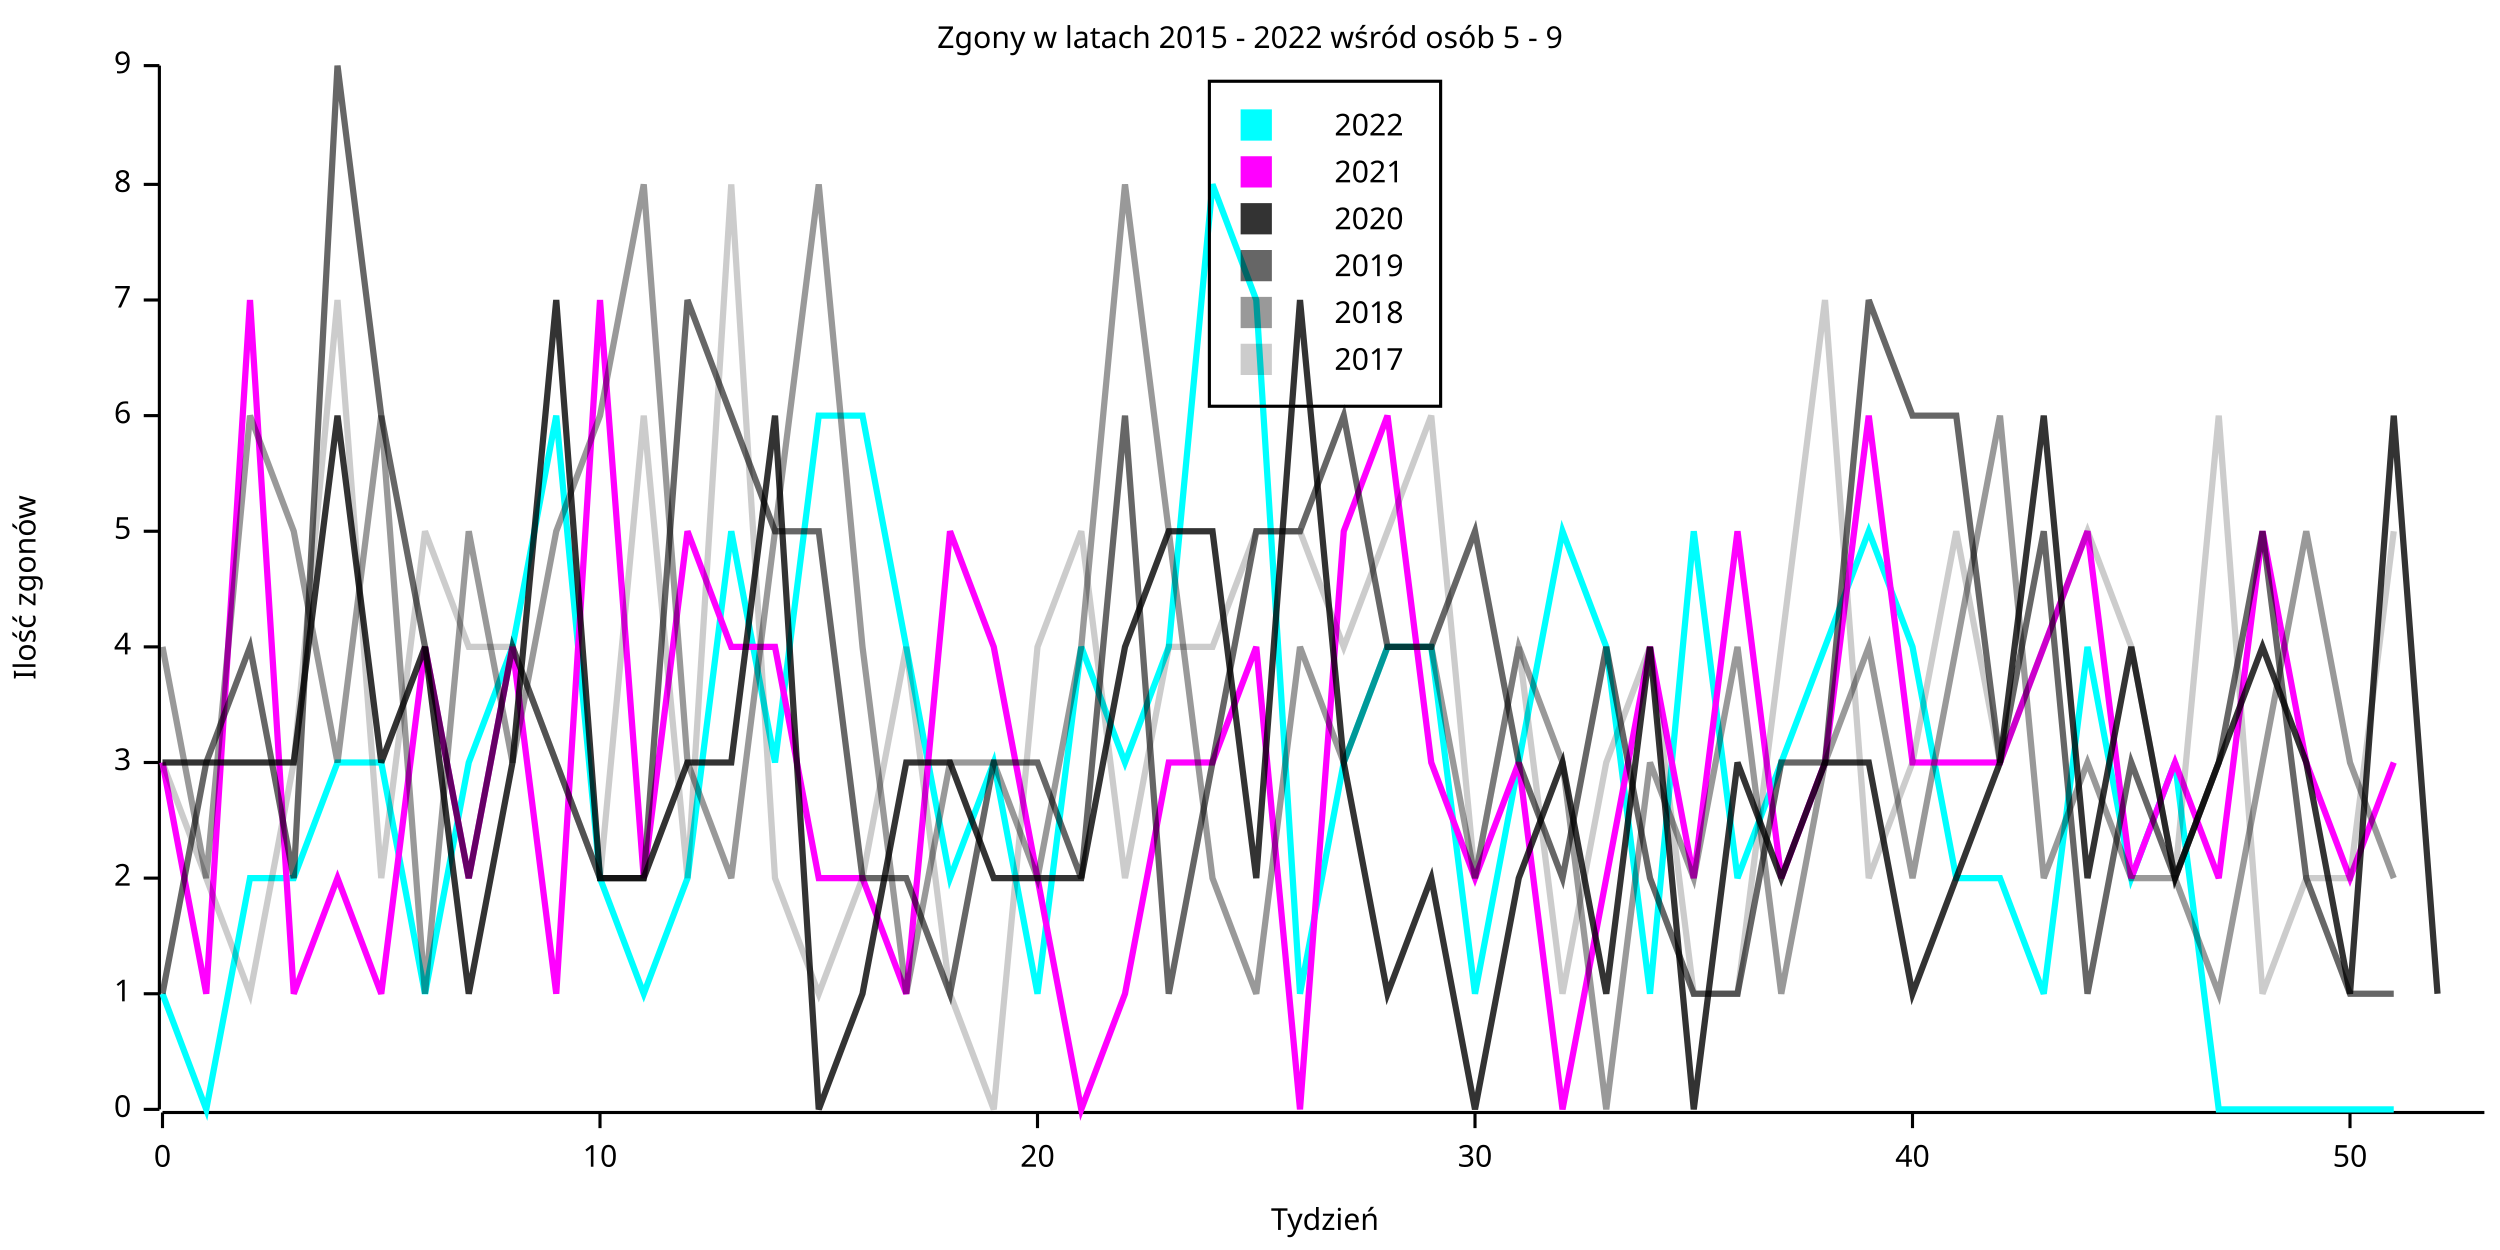
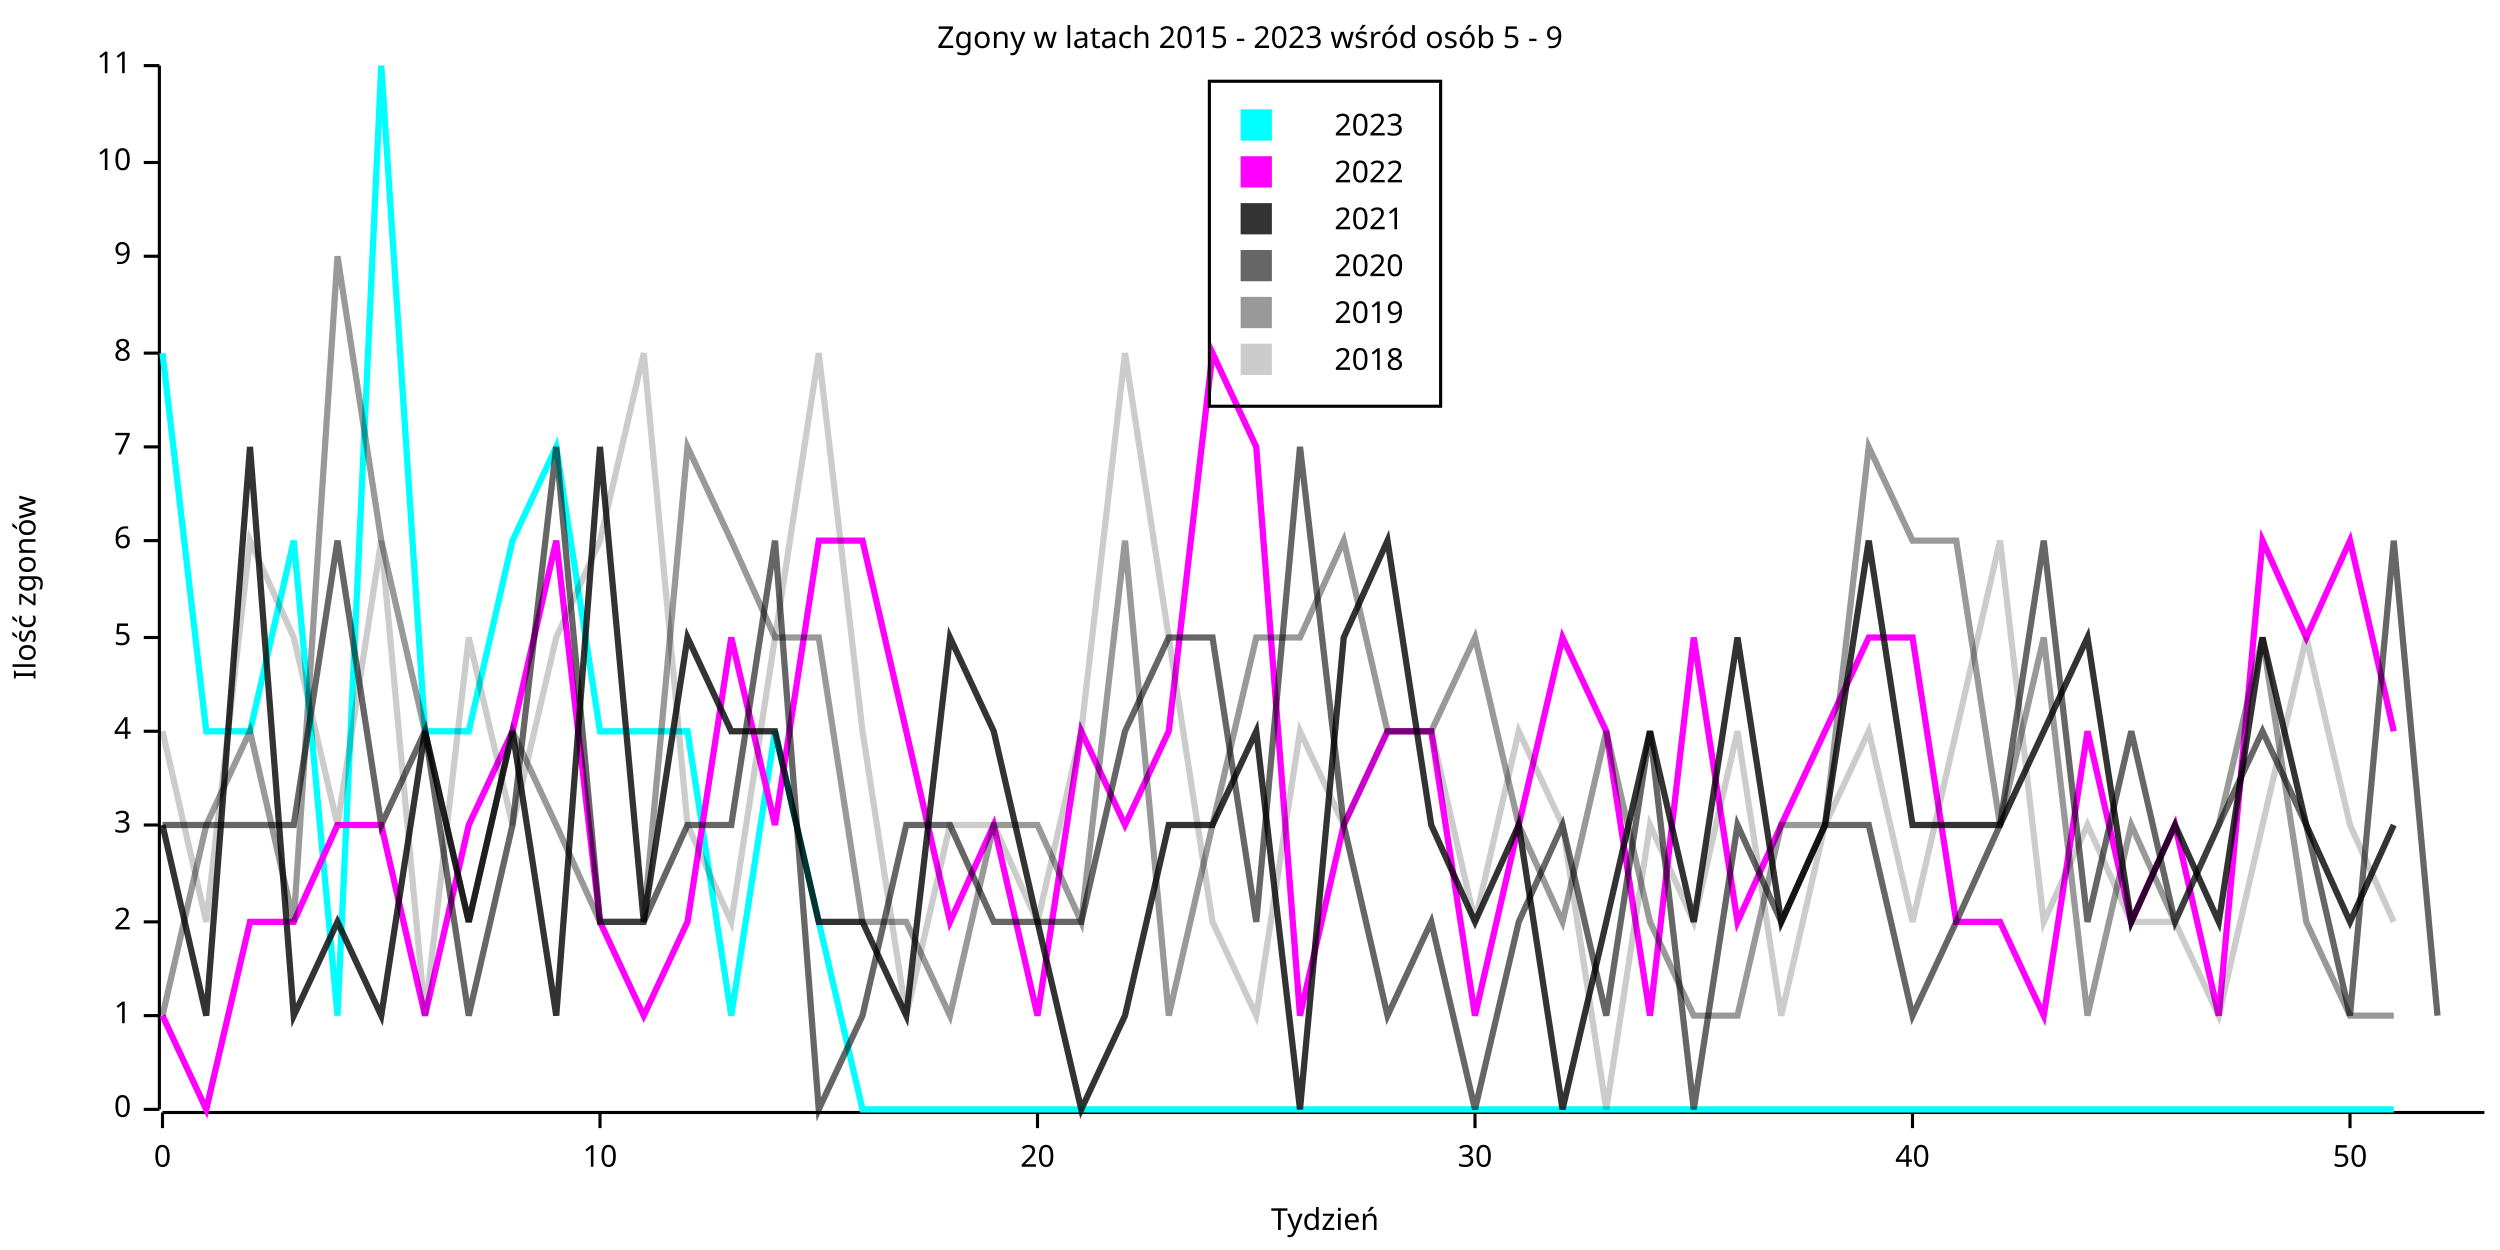
<svg xmlns="http://www.w3.org/2000/svg" width="800" height="400" viewBox="0 0 800 400">
  <rect x="0" y="0" width="800" height="400" opacity="1" fill="#FFFFFF" stroke="none" />
  <text x="400" y="8" dy="0.76em" text-anchor="middle" font-family="sans-serif" font-size="9.677" opacity="1" fill="#000000">
- Zgony w latach 2015 - 2022 wśród osób 5 - 9
+ Zgony w latach 2015 - 2023 wśród osób 5 - 9
</text>
  <text x="4" y="188" dy="0.76em" text-anchor="middle" font-family="sans-serif" font-size="9.677" opacity="1" fill="#000000" transform="rotate(270, 4, 188)">
Ilość zgonów
</text>
  <text x="424" y="396" dy="-0.5ex" text-anchor="middle" font-family="sans-serif" font-size="9.677" opacity="1" fill="#000000">
Tydzień
</text>
  <polyline fill="none" opacity="1" stroke="#000000" stroke-width="1" points="51,21 51,355 " />
  <text x="42" y="355" dy="0.5ex" text-anchor="end" font-family="sans-serif" font-size="9.677" opacity="1" fill="#000000">
0
</text>
  <polyline fill="none" opacity="1" stroke="#000000" stroke-width="1" points="46,355 51,355 " />
-   <text x="42" y="318" dy="0.5ex" text-anchor="end" font-family="sans-serif" font-size="9.677" opacity="1" fill="#000000">
+   <text x="42" y="325" dy="0.5ex" text-anchor="end" font-family="sans-serif" font-size="9.677" opacity="1" fill="#000000">
1
</text>
-   <polyline fill="none" opacity="1" stroke="#000000" stroke-width="1" points="46,318 51,318 " />
-   <text x="42" y="281" dy="0.5ex" text-anchor="end" font-family="sans-serif" font-size="9.677" opacity="1" fill="#000000">
+   <polyline fill="none" opacity="1" stroke="#000000" stroke-width="1" points="46,325 51,325 " />
+   <text x="42" y="295" dy="0.5ex" text-anchor="end" font-family="sans-serif" font-size="9.677" opacity="1" fill="#000000">
2
</text>
-   <polyline fill="none" opacity="1" stroke="#000000" stroke-width="1" points="46,281 51,281 " />
-   <text x="42" y="244" dy="0.5ex" text-anchor="end" font-family="sans-serif" font-size="9.677" opacity="1" fill="#000000">
+   <polyline fill="none" opacity="1" stroke="#000000" stroke-width="1" points="46,295 51,295 " />
+   <text x="42" y="264" dy="0.5ex" text-anchor="end" font-family="sans-serif" font-size="9.677" opacity="1" fill="#000000">
3
</text>
-   <polyline fill="none" opacity="1" stroke="#000000" stroke-width="1" points="46,244 51,244 " />
-   <text x="42" y="207" dy="0.5ex" text-anchor="end" font-family="sans-serif" font-size="9.677" opacity="1" fill="#000000">
+   <polyline fill="none" opacity="1" stroke="#000000" stroke-width="1" points="46,264 51,264 " />
+   <text x="42" y="234" dy="0.5ex" text-anchor="end" font-family="sans-serif" font-size="9.677" opacity="1" fill="#000000">
4
</text>
-   <polyline fill="none" opacity="1" stroke="#000000" stroke-width="1" points="46,207 51,207 " />
-   <text x="42" y="170" dy="0.5ex" text-anchor="end" font-family="sans-serif" font-size="9.677" opacity="1" fill="#000000">
+   <polyline fill="none" opacity="1" stroke="#000000" stroke-width="1" points="46,234 51,234 " />
+   <text x="42" y="204" dy="0.5ex" text-anchor="end" font-family="sans-serif" font-size="9.677" opacity="1" fill="#000000">
5
</text>
-   <polyline fill="none" opacity="1" stroke="#000000" stroke-width="1" points="46,170 51,170 " />
-   <text x="42" y="133" dy="0.5ex" text-anchor="end" font-family="sans-serif" font-size="9.677" opacity="1" fill="#000000">
+   <polyline fill="none" opacity="1" stroke="#000000" stroke-width="1" points="46,204 51,204 " />
+   <text x="42" y="173" dy="0.5ex" text-anchor="end" font-family="sans-serif" font-size="9.677" opacity="1" fill="#000000">
6
</text>
-   <polyline fill="none" opacity="1" stroke="#000000" stroke-width="1" points="46,133 51,133 " />
-   <text x="42" y="96" dy="0.5ex" text-anchor="end" font-family="sans-serif" font-size="9.677" opacity="1" fill="#000000">
+   <polyline fill="none" opacity="1" stroke="#000000" stroke-width="1" points="46,173 51,173 " />
+   <text x="42" y="143" dy="0.5ex" text-anchor="end" font-family="sans-serif" font-size="9.677" opacity="1" fill="#000000">
7
</text>
-   <polyline fill="none" opacity="1" stroke="#000000" stroke-width="1" points="46,96 51,96 " />
-   <text x="42" y="59" dy="0.5ex" text-anchor="end" font-family="sans-serif" font-size="9.677" opacity="1" fill="#000000">
+   <polyline fill="none" opacity="1" stroke="#000000" stroke-width="1" points="46,143 51,143 " />
+   <text x="42" y="113" dy="0.5ex" text-anchor="end" font-family="sans-serif" font-size="9.677" opacity="1" fill="#000000">
8
</text>
-   <polyline fill="none" opacity="1" stroke="#000000" stroke-width="1" points="46,59 51,59 " />
+   <polyline fill="none" opacity="1" stroke="#000000" stroke-width="1" points="46,113 51,113 " />
+   <text x="42" y="82" dy="0.5ex" text-anchor="end" font-family="sans-serif" font-size="9.677" opacity="1" fill="#000000">
+ 9
+ </text>
+   <polyline fill="none" opacity="1" stroke="#000000" stroke-width="1" points="46,82 51,82 " />
+   <text x="42" y="52" dy="0.5ex" text-anchor="end" font-family="sans-serif" font-size="9.677" opacity="1" fill="#000000">
+ 10
+ </text>
+   <polyline fill="none" opacity="1" stroke="#000000" stroke-width="1" points="46,52 51,52 " />
  <text x="42" y="21" dy="0.5ex" text-anchor="end" font-family="sans-serif" font-size="9.677" opacity="1" fill="#000000">
- 9
+ 11
</text>
  <polyline fill="none" opacity="1" stroke="#000000" stroke-width="1" points="46,21 51,21 " />
  <polyline fill="none" opacity="1" stroke="#000000" stroke-width="1" points="52,356 795,356 " />
  <text x="52" y="366" dy="0.76em" text-anchor="middle" font-family="sans-serif" font-size="9.677" opacity="1" fill="#000000">
0
</text>
  <polyline fill="none" opacity="1" stroke="#000000" stroke-width="1" points="52,356 52,361 " />
  <text x="192" y="366" dy="0.76em" text-anchor="middle" font-family="sans-serif" font-size="9.677" opacity="1" fill="#000000">
10
</text>
  <polyline fill="none" opacity="1" stroke="#000000" stroke-width="1" points="192,356 192,361 " />
  <text x="332" y="366" dy="0.76em" text-anchor="middle" font-family="sans-serif" font-size="9.677" opacity="1" fill="#000000">
20
</text>
  <polyline fill="none" opacity="1" stroke="#000000" stroke-width="1" points="332,356 332,361 " />
  <text x="472" y="366" dy="0.76em" text-anchor="middle" font-family="sans-serif" font-size="9.677" opacity="1" fill="#000000">
30
</text>
  <polyline fill="none" opacity="1" stroke="#000000" stroke-width="1" points="472,356 472,361 " />
  <text x="612" y="366" dy="0.76em" text-anchor="middle" font-family="sans-serif" font-size="9.677" opacity="1" fill="#000000">
40
</text>
  <polyline fill="none" opacity="1" stroke="#000000" stroke-width="1" points="612,356 612,361 " />
  <text x="752" y="366" dy="0.76em" text-anchor="middle" font-family="sans-serif" font-size="9.677" opacity="1" fill="#000000">
50
</text>
  <polyline fill="none" opacity="1" stroke="#000000" stroke-width="1" points="752,356 752,361 " />
-   <polyline fill="none" opacity="1" stroke="#00FFFF" stroke-width="2" points="52,318 66,355 80,281 94,281 108,244 122,244 136,318 150,244 164,207 178,133 192,281 206,318 220,281 234,170 248,244 262,133 276,133 290,207 304,281 318,244 332,318 346,207 360,244 374,207 388,59 402,96 416,318 430,244 444,207 458,207 472,318 486,244 500,170 514,207 528,318 542,170 556,281 570,244 584,207 598,170 612,207 626,281 640,281 654,318 668,207 682,281 696,244 710,355 724,355 738,355 752,355 766,355 " />
-   <polyline fill="none" opacity="1" stroke="#FF00FF" stroke-width="2" points="52,244 66,318 80,96 94,318 108,281 122,318 136,207 150,281 164,207 178,318 192,96 206,281 220,170 234,207 248,207 262,281 276,281 290,318 304,170 318,207 332,281 346,355 360,318 374,244 388,244 402,207 416,355 430,170 444,133 458,244 472,281 486,244 500,355 514,281 528,207 542,281 556,170 570,281 584,244 598,133 612,244 626,244 640,244 654,207 668,170 682,281 696,244 710,281 724,170 738,244 752,281 766,244 " />
-   <polyline fill="none" opacity="0.8" stroke="#000000" stroke-width="2" points="52,244 66,244 80,244 94,244 108,133 122,244 136,207 150,318 164,244 178,96 192,281 206,281 220,244 234,244 248,133 262,355 276,318 290,244 304,244 318,281 332,281 346,281 360,207 374,170 388,170 402,281 416,96 430,244 444,318 458,281 472,355 486,281 500,244 514,318 528,207 542,355 556,244 570,281 584,244 598,244 612,318 626,281 640,244 654,133 668,281 682,207 696,281 710,244 724,207 738,244 752,318 766,133 780,318 " />
-   <polyline fill="none" opacity="0.6" stroke="#000000" stroke-width="2" points="52,318 66,244 80,207 94,281 108,21 122,133 136,207 150,281 164,207 178,244 192,281 206,281 220,96 234,133 248,170 262,170 276,281 290,281 304,318 318,244 332,244 346,281 360,133 374,318 388,244 402,170 416,170 430,133 444,207 458,207 472,170 486,244 500,281 514,207 528,281 542,318 556,318 570,244 584,244 598,96 612,133 626,133 640,244 654,170 668,318 682,244 696,281 710,244 724,170 738,281 752,318 766,318 " />
-   <polyline fill="none" opacity="0.4" stroke="#000000" stroke-width="2" points="52,207 66,281 80,133 94,170 108,244 122,133 136,318 150,170 164,244 178,170 192,133 206,59 220,244 234,281 248,170 262,59 276,207 290,318 304,244 318,244 332,281 346,207 360,59 374,170 388,281 402,318 416,207 430,244 444,207 458,207 472,281 486,207 500,244 514,355 528,244 542,281 556,207 570,318 584,244 598,207 612,281 626,207 640,133 654,281 668,244 682,281 696,281 710,318 724,244 738,170 752,244 766,281 " />
-   <polyline fill="none" opacity="0.2" stroke="#000000" stroke-width="2" points="52,244 66,281 80,318 94,244 108,96 122,281 136,170 150,207 164,207 178,244 192,281 206,133 220,281 234,59 248,281 262,318 276,281 290,207 304,318 318,355 332,207 346,170 360,281 374,207 388,207 402,170 416,170 430,207 444,170 458,133 472,281 486,207 500,318 514,244 528,207 542,318 556,318 570,207 584,96 598,281 612,244 626,170 640,244 654,207 668,170 682,207 696,281 710,133 724,318 738,281 752,281 766,170 " />
+   <polyline fill="none" opacity="1" stroke="#00FFFF" stroke-width="2" points="52,113 66,234 80,234 94,173 108,325 122,21 136,234 150,234 164,173 178,143 192,234 206,234 220,234 234,325 248,234 262,295 276,355 290,355 304,355 318,355 332,355 346,355 360,355 374,355 388,355 402,355 416,355 430,355 444,355 458,355 472,355 486,355 500,355 514,355 528,355 542,355 556,355 570,355 584,355 598,355 612,355 626,355 640,355 654,355 668,355 682,355 696,355 710,355 724,355 738,355 752,355 766,355 " />
+   <polyline fill="none" opacity="1" stroke="#FF00FF" stroke-width="2" points="52,325 66,355 80,295 94,295 108,264 122,264 136,325 150,264 164,234 178,173 192,295 206,325 220,295 234,204 248,264 262,173 276,173 290,234 304,295 318,264 332,325 346,234 360,264 374,234 388,113 402,143 416,325 430,264 444,234 458,234 472,325 486,264 500,204 514,234 528,325 542,204 556,295 570,264 584,234 598,204 612,204 626,295 640,295 654,325 668,234 682,295 696,264 710,325 724,173 738,204 752,173 766,234 " />
+   <polyline fill="none" opacity="0.8" stroke="#000000" stroke-width="2" points="52,264 66,325 80,143 94,325 108,295 122,325 136,234 150,295 164,234 178,325 192,143 206,295 220,204 234,234 248,234 262,295 276,295 290,325 304,204 318,234 332,295 346,355 360,325 374,264 388,264 402,234 416,355 430,204 444,173 458,264 472,295 486,264 500,355 514,295 528,234 542,295 556,204 570,295 584,264 598,173 612,264 626,264 640,264 654,234 668,204 682,295 696,264 710,295 724,204 738,264 752,295 766,264 " />
+   <polyline fill="none" opacity="0.6" stroke="#000000" stroke-width="2" points="52,264 66,264 80,264 94,264 108,173 122,264 136,234 150,325 164,264 178,143 192,295 206,295 220,264 234,264 248,173 262,355 276,325 290,264 304,264 318,295 332,295 346,295 360,234 374,204 388,204 402,295 416,143 430,264 444,325 458,295 472,355 486,295 500,264 514,325 528,234 542,355 556,264 570,295 584,264 598,264 612,325 626,295 640,264 654,173 668,295 682,234 696,295 710,264 724,234 738,264 752,325 766,173 780,325 " />
+   <polyline fill="none" opacity="0.4" stroke="#000000" stroke-width="2" points="52,325 66,264 80,234 94,295 108,82 122,173 136,234 150,295 164,234 178,264 192,295 206,295 220,143 234,173 248,204 262,204 276,295 290,295 304,325 318,264 332,264 346,295 360,173 374,325 388,264 402,204 416,204 430,173 444,234 458,234 472,204 486,264 500,295 514,234 528,295 542,325 556,325 570,264 584,264 598,143 612,173 626,173 640,264 654,204 668,325 682,264 696,295 710,264 724,204 738,295 752,325 766,325 " />
+   <polyline fill="none" opacity="0.2" stroke="#000000" stroke-width="2" points="52,234 66,295 80,173 94,204 108,264 122,173 136,325 150,204 164,264 178,204 192,173 206,113 220,264 234,295 248,204 262,113 276,234 290,325 304,264 318,264 332,295 346,234 360,113 374,204 388,295 402,325 416,234 430,264 444,234 458,234 472,295 486,234 500,264 514,355 528,264 542,295 556,234 570,325 584,264 598,234 612,295 626,234 640,173 654,295 668,264 682,295 696,295 710,325 724,264 738,204 752,264 766,295 " />
  <rect x="387" y="26" width="74" height="104" opacity="1" fill="none" stroke="#000000" />
  <text x="427" y="36" dy="0.76em" text-anchor="start" font-family="sans-serif" font-size="9.677" opacity="1" fill="#000000">
+ 2023
+ </text>
+   <text x="427" y="51" dy="0.76em" text-anchor="start" font-family="sans-serif" font-size="9.677" opacity="1" fill="#000000">
2022
</text>
-   <text x="427" y="51" dy="0.76em" text-anchor="start" font-family="sans-serif" font-size="9.677" opacity="1" fill="#000000">
+   <text x="427" y="66" dy="0.76em" text-anchor="start" font-family="sans-serif" font-size="9.677" opacity="1" fill="#000000">
2021
</text>
-   <text x="427" y="66" dy="0.76em" text-anchor="start" font-family="sans-serif" font-size="9.677" opacity="1" fill="#000000">
+   <text x="427" y="81" dy="0.76em" text-anchor="start" font-family="sans-serif" font-size="9.677" opacity="1" fill="#000000">
2020
</text>
-   <text x="427" y="81" dy="0.76em" text-anchor="start" font-family="sans-serif" font-size="9.677" opacity="1" fill="#000000">
+   <text x="427" y="96" dy="0.76em" text-anchor="start" font-family="sans-serif" font-size="9.677" opacity="1" fill="#000000">
2019
</text>
-   <text x="427" y="96" dy="0.76em" text-anchor="start" font-family="sans-serif" font-size="9.677" opacity="1" fill="#000000">
+   <text x="427" y="111" dy="0.76em" text-anchor="start" font-family="sans-serif" font-size="9.677" opacity="1" fill="#000000">
2018
- </text>
-   <text x="427" y="111" dy="0.76em" text-anchor="start" font-family="sans-serif" font-size="9.677" opacity="1" fill="#000000">
- 2017
</text>
  <rect x="397" y="35" width="10" height="10" opacity="1" fill="#00FFFF" stroke="none" />
  <rect x="397" y="50" width="10" height="10" opacity="1" fill="#FF00FF" stroke="none" />
  <rect x="397" y="65" width="10" height="10" opacity="0.8" fill="#000000" stroke="none" />
  <rect x="397" y="80" width="10" height="10" opacity="0.6" fill="#000000" stroke="none" />
  <rect x="397" y="95" width="10" height="10" opacity="0.4" fill="#000000" stroke="none" />
  <rect x="397" y="110" width="10" height="10" opacity="0.2" fill="#000000" stroke="none" />
</svg>
